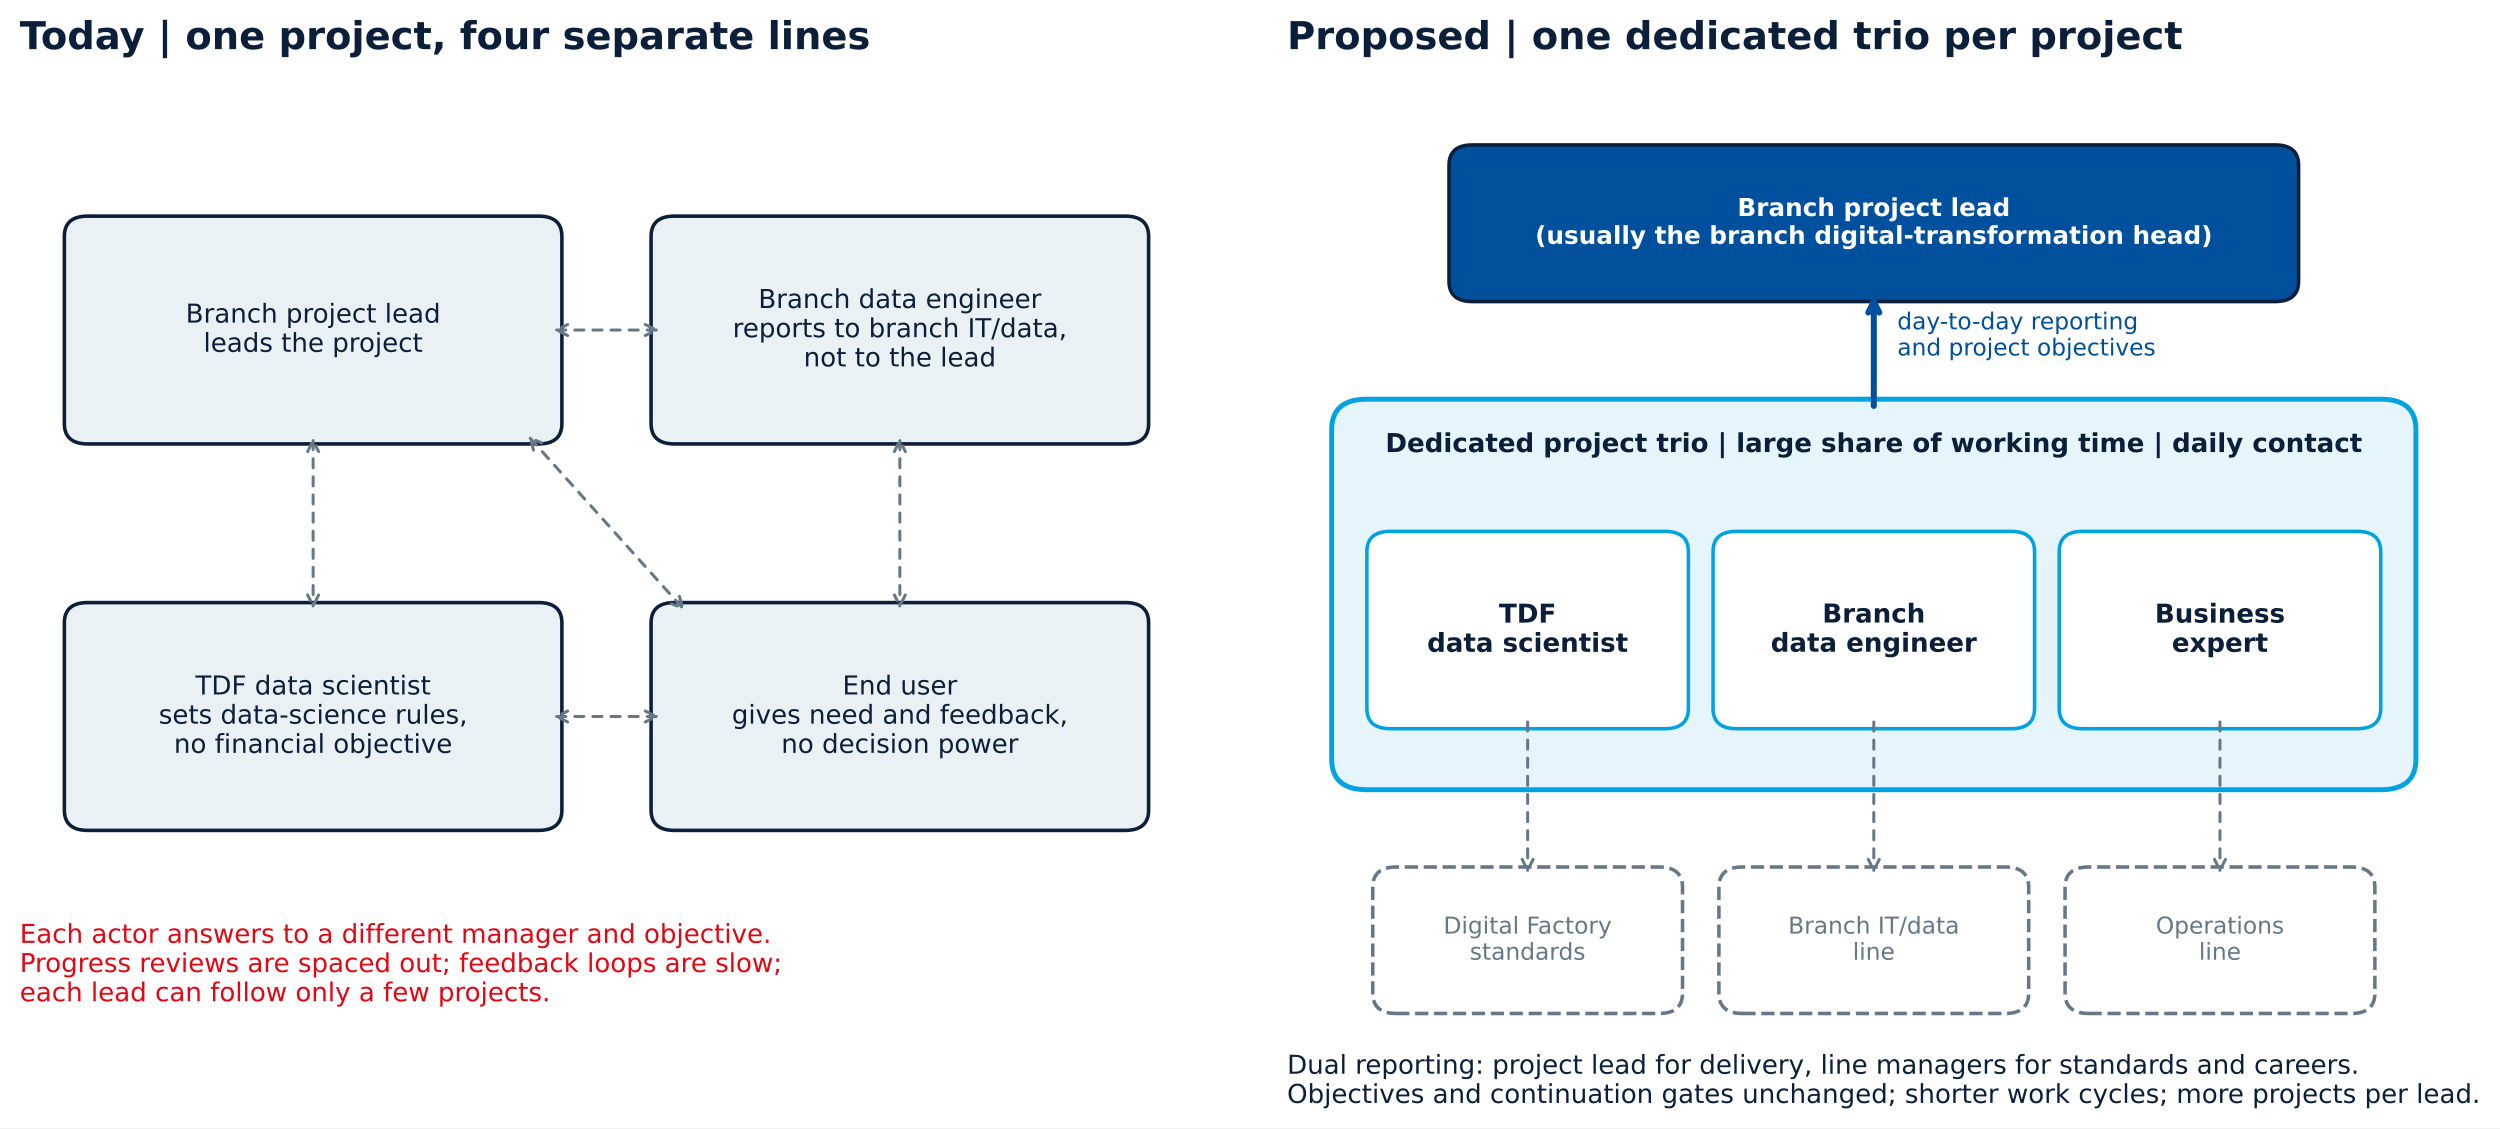
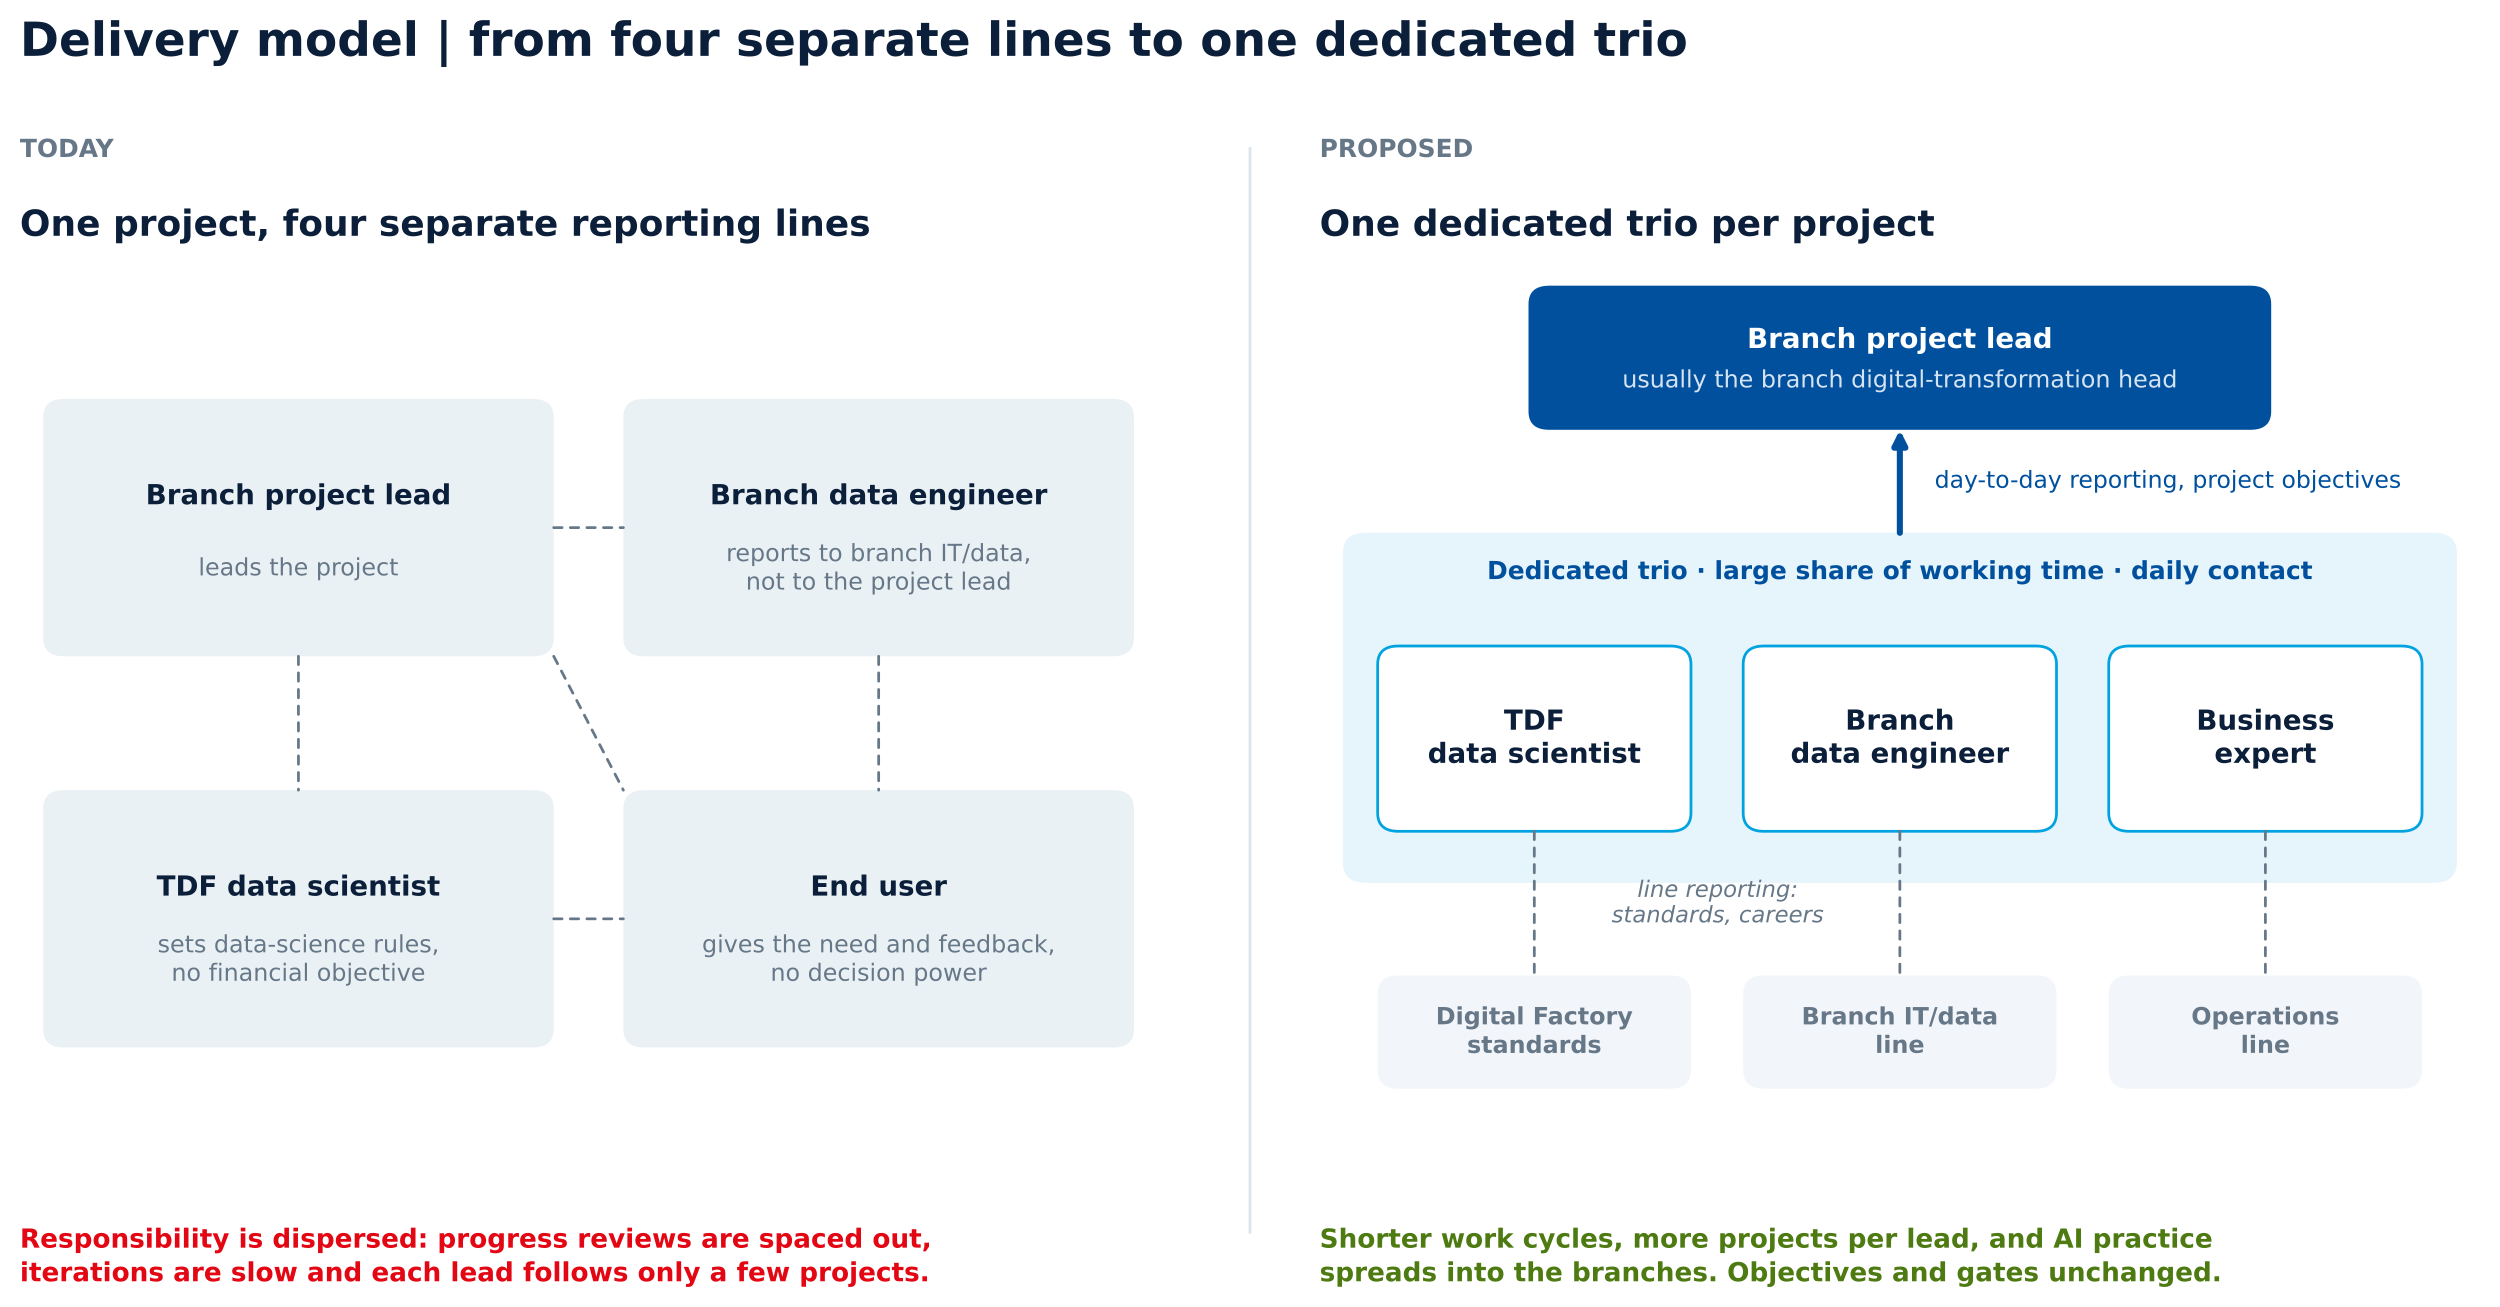
- <svg xmlns="http://www.w3.org/2000/svg" width="910.784pt" height="410.997pt" viewBox="0 0 910.784 410.997" version="1.1">
+ <svg xmlns="http://www.w3.org/2000/svg" width="903.6pt" height="472.352pt" viewBox="0 0 903.6 472.352" version="1.1">
  <defs>
    <style type="text/css">*{stroke-linejoin: round; stroke-linecap: butt}</style>
  </defs>
  <g id="figure_1">
    <g id="patch_1">
-       <path d="M 0 410.997  L 910.784 410.997  L 910.784 0  L 0 0  z " style="fill: #ffffff" />
+       <path d="M 0 472.352  L 903.6 472.352  L 903.6 -0  L 0 -0  z " style="fill: #ffffff" />
    </g>
    <g id="axes_1">
      <g id="patch_2">
-         <path d="M 31.995 161.73  L 196.155 161.73  Q 204.705 161.73 204.705 154.319  L 204.705 86.145  Q 204.705 78.735 196.155 78.735  L 31.995 78.735  Q 23.445 78.735 23.445 86.145  L 23.445 154.319  Q 23.445 161.73 31.995 161.73  z " clip-path="url(#p18d59dc752)" style="fill: #eaf1f5; stroke: #0b1f3a; stroke-width: 1.3; stroke-linejoin: miter" />
+         <path d="M 23.138 237.214  L 192.59 237.214  Q 200.14 237.214 200.14 230.516  L 200.14 150.888  Q 200.14 144.19 192.59 144.19  L 23.138 144.19  Q 15.589 144.19 15.589 150.888  L 15.589 230.516  Q 15.589 237.214 23.138 237.214  z " clip-path="url(#p3e31e5a089)" style="fill: #eaf1f5" />
      </g>
      <g id="patch_3">
-         <path d="M 245.745 161.73  L 409.905 161.73  Q 418.455 161.73 418.455 154.319  L 418.455 86.145  Q 418.455 78.735 409.905 78.735  L 245.745 78.735  Q 237.195 78.735 237.195 86.145  L 237.195 154.319  Q 237.195 161.73 245.745 161.73  z " clip-path="url(#p18d59dc752)" style="fill: #eaf1f5; stroke: #0b1f3a; stroke-width: 1.3; stroke-linejoin: miter" />
+         <path d="M 232.855 237.214  L 402.307 237.214  Q 409.857 237.214 409.857 230.516  L 409.857 150.888  Q 409.857 144.19 402.307 144.19  L 232.855 144.19  Q 225.306 144.19 225.306 150.888  L 225.306 230.516  Q 225.306 237.214 232.855 237.214  z " clip-path="url(#p3e31e5a089)" style="fill: #eaf1f5" />
      </g>
      <g id="patch_4">
-         <path d="M 31.995 302.524  L 196.155 302.524  Q 204.705 302.524 204.705 295.114  L 204.705 226.94  Q 204.705 219.529 196.155 219.529  L 31.995 219.529  Q 23.445 219.529 23.445 226.94  L 23.445 295.114  Q 23.445 302.524 31.995 302.524  z " clip-path="url(#p18d59dc752)" style="fill: #eaf1f5; stroke: #0b1f3a; stroke-width: 1.3; stroke-linejoin: miter" />
+         <path d="M 23.138 378.611  L 192.59 378.611  Q 200.14 378.611 200.14 371.913  L 200.14 292.284  Q 200.14 285.587 192.59 285.587  L 23.138 285.587  Q 15.589 285.587 15.589 292.284  L 15.589 371.913  Q 15.589 378.611 23.138 378.611  z " clip-path="url(#p3e31e5a089)" style="fill: #eaf1f5" />
      </g>
      <g id="patch_5">
-         <path d="M 245.745 302.524  L 409.905 302.524  Q 418.455 302.524 418.455 295.114  L 418.455 226.94  Q 418.455 219.529 409.905 219.529  L 245.745 219.529  Q 237.195 219.529 237.195 226.94  L 237.195 295.114  Q 237.195 302.524 245.745 302.524  z " clip-path="url(#p18d59dc752)" style="fill: #eaf1f5; stroke: #0b1f3a; stroke-width: 1.3; stroke-linejoin: miter" />
+         <path d="M 232.855 378.611  L 402.307 378.611  Q 409.857 378.611 409.857 371.913  L 409.857 292.284  Q 409.857 285.587 402.307 285.587  L 232.855 285.587  Q 225.306 285.587 225.306 292.284  L 225.306 371.913  Q 225.306 378.611 232.855 378.611  z " clip-path="url(#p3e31e5a089)" style="fill: #eaf1f5" />
      </g>
      <g id="text_1">
-         <text style="font-size: 9.5px; font-family: 'DejaVu Sans'; fill: #0b1f3a" transform="translate(67.6482 117.5346)">Branch project lead</text>
-         <text style="font-size: 9.5px; font-family: 'DejaVu Sans'; fill: #0b1f3a" transform="translate(74.13344 128.1726)">leads the project</text>
+         <text style="font-weight: 700; font-size: 9px; font-family: 'DejaVu Sans'; text-anchor: start; fill: #667788" x="7.2" y="56.736" transform="rotate(-0 7.2 56.73628)">TODAY</text>
      </g>
      <g id="text_2">
-         <text style="font-size: 9.5px; font-family: 'DejaVu Sans'; fill: #0b1f3a" transform="translate(276.2749 112.2157)">Branch data engineer</text>
-         <text style="font-size: 9.5px; font-family: 'DejaVu Sans'; fill: #0b1f3a" transform="translate(266.9248 122.8536)">reports to branch IT/data,</text>
-         <text style="font-size: 9.5px; font-family: 'DejaVu Sans'; fill: #0b1f3a" transform="translate(292.7848 133.4915)">not to the lead</text>
+         <text style="font-weight: 700; font-size: 13px; font-family: 'DejaVu Sans'; text-anchor: start; fill: #0b1f3a" x="7.2" y="85.23" transform="rotate(-0 7.2 85.23029)">One project, four separate reporting lines</text>
      </g>
      <g id="text_3">
-         <text style="font-size: 9.5px; font-family: 'DejaVu Sans'; fill: #0b1f3a" transform="translate(71.20848 253.0102)">TDF data scientist</text>
-         <text style="font-size: 9.5px; font-family: 'DejaVu Sans'; fill: #0b1f3a" transform="translate(57.84613 263.6481)">sets data-science rules,</text>
-         <text style="font-size: 9.5px; font-family: 'DejaVu Sans'; fill: #0b1f3a" transform="translate(63.36207 274.2861)">no financial objective</text>
+         <text style="font-weight: 700; font-size: 9.5px; font-family: 'DejaVu Sans'; fill: #e30613" transform="translate(7.2 450.9459)">Responsibility is dispersed: progress reviews are spaced out,</text>
+         <text style="font-weight: 700; font-size: 9.5px; font-family: 'DejaVu Sans'; fill: #e30613" transform="translate(7.2 463.1017)">iterations are slow and each lead follows only a few projects.</text>
      </g>
      <g id="text_4">
-         <text style="font-size: 9.5px; font-family: 'DejaVu Sans'; fill: #0b1f3a" transform="translate(306.928 253.0102)">End user</text>
-         <text style="font-size: 9.5px; font-family: 'DejaVu Sans'; fill: #0b1f3a" transform="translate(266.6131 263.6481)">gives need and feedback,</text>
-         <text style="font-size: 9.5px; font-family: 'DejaVu Sans'; fill: #0b1f3a" transform="translate(284.6267 274.2861)">no decision power</text>
+         <text style="font-weight: 700; font-size: 10px; font-family: 'DejaVu Sans'; text-anchor: middle; fill: #0b1f3a" x="107.864" y="182.26" transform="rotate(-0 107.8642 182.2595)">Branch project lead</text>
+       </g>
+       <g id="text_5">
+         <text style="font-size: 8.6px; font-family: 'DejaVu Sans'; text-anchor: middle; fill: #667788" x="107.864" y="207.959" transform="rotate(-0 107.8642 207.959)">leads the project</text>
+       </g>
+       <g id="text_6">
+         <text style="font-weight: 700; font-size: 10px; font-family: 'DejaVu Sans'; text-anchor: middle; fill: #0b1f3a" x="317.581" y="182.26" transform="rotate(-0 317.5811 182.2595)">Branch data engineer</text>
+       </g>
+       <g id="text_7">
+         <text style="font-size: 8.6px; font-family: 'DejaVu Sans'; fill: #667788" transform="translate(262.4504 202.8172)">reports to branch IT/data,</text>
+         <text style="font-size: 8.6px; font-family: 'DejaVu Sans'; fill: #667788" transform="translate(269.5716 213.1008)">not to the project lead</text>
+       </g>
+       <g id="text_8">
+         <text style="font-weight: 700; font-size: 10px; font-family: 'DejaVu Sans'; text-anchor: middle; fill: #0b1f3a" x="107.864" y="323.695" transform="rotate(-0 107.8642 323.6951)">TDF data scientist</text>
+       </g>
+       <g id="text_9">
+         <text style="font-size: 8.6px; font-family: 'DejaVu Sans'; fill: #667788" transform="translate(56.96223 344.2137)">sets data-science rules,</text>
+         <text style="font-size: 8.6px; font-family: 'DejaVu Sans'; fill: #667788" transform="translate(61.9556 354.4973)">no financial objective</text>
+       </g>
+       <g id="text_10">
+         <text style="font-weight: 700; font-size: 10px; font-family: 'DejaVu Sans'; text-anchor: middle; fill: #0b1f3a" x="317.581" y="323.695" transform="rotate(-0 317.5811 323.6951)">End user</text>
+       </g>
+       <g id="text_11">
+         <text style="font-size: 8.6px; font-family: 'DejaVu Sans'; fill: #667788" transform="translate(253.7449 344.2137)">gives the need and feedback,</text>
+         <text style="font-size: 8.6px; font-family: 'DejaVu Sans'; fill: #667788" transform="translate(278.4753 354.4973)">no decision power</text>
      </g>
      <g id="patch_6">
-         <path d="M 202.806 120.232  Q 220.948 120.232 239.091 120.232  " style="fill: none; stroke-dasharray: 3.3,3.3; stroke-dashoffset: 0; stroke: #667788; stroke-width: 1.1; stroke-linecap: round" />
-         <path d="M 206.806 122.232  L 202.806 120.232  L 206.806 118.232  " style="fill: none; stroke-dasharray: 3.3,3.3; stroke-dashoffset: 0; stroke: #667788; stroke-width: 1.1; stroke-linecap: round" />
-         <path d="M 235.091 118.232  L 239.091 120.232  L 235.091 122.232  " style="fill: none; stroke-dasharray: 3.3,3.3; stroke-dashoffset: 0; stroke: #667788; stroke-width: 1.1; stroke-linecap: round" />
+         <path d="M 200.14 190.702  Q 212.723 190.702 225.306 190.702  " style="fill: none; stroke-dasharray: 3,3; stroke-dashoffset: 0; stroke: #667788; stroke-linecap: round" />
      </g>
      <g id="patch_7">
-         <path d="M 114.075 160.512  Q 114.075 190.628 114.075 220.744  " style="fill: none; stroke-dasharray: 3.3,3.3; stroke-dashoffset: 0; stroke: #667788; stroke-width: 1.1; stroke-linecap: round" />
-         <path d="M 112.075 164.512  L 114.075 160.512  L 116.075 164.512  " style="fill: none; stroke-dasharray: 3.3,3.3; stroke-dashoffset: 0; stroke: #667788; stroke-width: 1.1; stroke-linecap: round" />
-         <path d="M 116.075 216.744  L 114.075 220.744  L 112.075 216.744  " style="fill: none; stroke-dasharray: 3.3,3.3; stroke-dashoffset: 0; stroke: #667788; stroke-width: 1.1; stroke-linecap: round" />
+         <path d="M 200.14 332.099  Q 212.723 332.099 225.306 332.099  " style="fill: none; stroke-dasharray: 3,3; stroke-dashoffset: 0; stroke: #667788; stroke-linecap: round" />
      </g>
      <g id="patch_8">
-         <path d="M 327.825 160.512  Q 327.825 190.628 327.825 220.744  " style="fill: none; stroke-dasharray: 3.3,3.3; stroke-dashoffset: 0; stroke: #667788; stroke-width: 1.1; stroke-linecap: round" />
-         <path d="M 325.825 164.512  L 327.825 160.512  L 329.825 164.512  " style="fill: none; stroke-dasharray: 3.3,3.3; stroke-dashoffset: 0; stroke: #667788; stroke-width: 1.1; stroke-linecap: round" />
-         <path d="M 329.825 216.744  L 327.825 220.744  L 325.825 216.744  " style="fill: none; stroke-dasharray: 3.3,3.3; stroke-dashoffset: 0; stroke: #667788; stroke-width: 1.1; stroke-linecap: round" />
+         <path d="M 107.864 237.214  Q 107.864 261.4 107.864 285.587  " style="fill: none; stroke-dasharray: 3,3; stroke-dashoffset: 0; stroke: #667788; stroke-linecap: round" />
      </g>
      <g id="patch_9">
-         <path d="M 202.806 261.027  Q 220.948 261.027 239.091 261.027  " style="fill: none; stroke-dasharray: 3.3,3.3; stroke-dashoffset: 0; stroke: #667788; stroke-width: 1.1; stroke-linecap: round" />
-         <path d="M 206.806 263.027  L 202.806 261.027  L 206.806 259.027  " style="fill: none; stroke-dasharray: 3.3,3.3; stroke-dashoffset: 0; stroke: #667788; stroke-width: 1.1; stroke-linecap: round" />
-         <path d="M 235.091 259.027  L 239.091 261.027  L 235.091 263.027  " style="fill: none; stroke-dasharray: 3.3,3.3; stroke-dashoffset: 0; stroke: #667788; stroke-width: 1.1; stroke-linecap: round" />
+         <path d="M 317.581 237.214  Q 317.581 261.4 317.581 285.587  " style="fill: none; stroke-dasharray: 3,3; stroke-dashoffset: 0; stroke: #667788; stroke-linecap: round" />
      </g>
      <g id="patch_10">
-         <path d="M 193.182 159.686  Q 220.949 190.628 248.716 221.57  " style="fill: none; stroke-dasharray: 3.3,3.3; stroke-dashoffset: 0; stroke: #667788; stroke-width: 1.1; stroke-linecap: round" />
-         <path d="M 194.365 163.999  L 193.182 159.686  L 197.342 161.328  " style="fill: none; stroke-dasharray: 3.3,3.3; stroke-dashoffset: 0; stroke: #667788; stroke-width: 1.1; stroke-linecap: round" />
-         <path d="M 247.533 217.257  L 248.716 221.57  L 244.556 219.929  " style="fill: none; stroke-dasharray: 3.3,3.3; stroke-dashoffset: 0; stroke: #667788; stroke-width: 1.1; stroke-linecap: round" />
-       </g>
-       <g id="text_5">
-         <text style="font-size: 9.5px; font-family: 'DejaVu Sans'; fill: #e30613" transform="translate(7.2 343.4943)">Each actor answers to a different manager and objective.</text>
-         <text style="font-size: 9.5px; font-family: 'DejaVu Sans'; fill: #e30613" transform="translate(7.2 354.1322)">Progress reviews are spaced out; feedback loops are slow;</text>
-         <text style="font-size: 9.5px; font-family: 'DejaVu Sans'; fill: #e30613" transform="translate(7.2 364.7701)">each lead can follow only a few projects.</text>
-       </g>
-       <g id="text_6">
-         <text style="font-weight: 700; font-size: 14px; font-family: 'DejaVu Sans'; text-anchor: start; fill: #0b1f3a" x="7.2" y="17.899" transform="rotate(-0 7.2 17.89906)">Today | one project, four separate lines</text>
+         <path d="M 200.14 237.214  Q 212.723 261.4 225.306 285.587  " style="fill: none; stroke-dasharray: 3,3; stroke-dashoffset: 0; stroke: #667788; stroke-linecap: round" />
      </g>
    </g>
    <g id="axes_2">
      <g id="patch_11">
-         <path d="M 536.445 109.858  L 828.855 109.858  Q 837.405 109.858 837.405 102.448  L 837.405 60.209  Q 837.405 52.799 828.855 52.799  L 536.445 52.799  Q 527.895 52.799 527.895 60.209  L 527.895 102.448  Q 527.895 109.858 536.445 109.858  z " clip-path="url(#p1d1767b0be)" style="fill: #00509e; stroke: #0b1f3a; stroke-width: 1.3; stroke-linejoin: miter" />
+         <path d="M 560.014 155.353  L 813.352 155.353  Q 820.902 155.353 820.902 148.655  L 820.902 109.957  Q 820.902 103.26 813.352 103.26  L 560.014 103.26  Q 552.464 103.26 552.464 109.957  L 552.464 148.655  Q 552.464 155.353 560.014 155.353  z " clip-path="url(#p40b1536cd5)" style="fill: #00509e" />
      </g>
      <g id="patch_12">
-         <path d="M 497.97 287.704  L 867.33 287.704  Q 880.155 287.704 880.155 276.588  L 880.155 156.542  Q 880.155 145.427 867.33 145.427  L 497.97 145.427  Q 485.145 145.427 485.145 156.542  L 485.145 276.588  Q 485.145 287.704 497.97 287.704  z " clip-path="url(#p1d1767b0be)" style="fill: #e6f4fb; stroke: #00a3e0; stroke-width: 1.8; stroke-linejoin: miter" />
+         <path d="M 493.743 319.075  L 879.623 319.075  Q 888.011 319.075 888.011 311.633  L 888.011 200.004  Q 888.011 192.563 879.623 192.563  L 493.743 192.563  Q 485.355 192.563 485.355 200.004  L 485.355 311.633  Q 485.355 319.075 493.743 319.075  z " clip-path="url(#p40b1536cd5)" style="fill: #e6f4fb" />
      </g>
      <g id="patch_13">
-         <path d="M 506.52 265.473  L 606.555 265.473  Q 615.105 265.473 615.105 258.063  L 615.105 201.004  Q 615.105 193.594 606.555 193.594  L 506.52 193.594  Q 497.97 193.594 497.97 201.004  L 497.97 258.063  Q 497.97 265.473 506.52 265.473  z " clip-path="url(#p1d1767b0be)" style="fill: #ffffff; stroke: #00a3e0; stroke-width: 1.3; stroke-linejoin: miter" />
+         <path d="M 505.488 300.47  L 603.635 300.47  Q 611.185 300.47 611.185 293.773  L 611.185 240.191  Q 611.185 233.493 603.635 233.493  L 505.488 233.493  Q 497.938 233.493 497.938 240.191  L 497.938 293.773  Q 497.938 300.47 505.488 300.47  z " clip-path="url(#p40b1536cd5)" style="fill: #ffffff; stroke: #00a3e0; stroke-linejoin: miter" />
      </g>
      <g id="patch_14">
-         <path d="M 632.633 265.473  L 732.668 265.473  Q 741.217 265.473 741.217 258.063  L 741.217 201.004  Q 741.217 193.594 732.668 193.594  L 632.633 193.594  Q 624.082 193.594 624.082 201.004  L 624.082 258.063  Q 624.082 265.473 632.633 265.473  z " clip-path="url(#p1d1767b0be)" style="fill: #ffffff; stroke: #00a3e0; stroke-width: 1.3; stroke-linejoin: miter" />
+         <path d="M 637.609 300.47  L 735.757 300.47  Q 743.307 300.47 743.307 293.773  L 743.307 240.191  Q 743.307 233.493 735.757 233.493  L 637.609 233.493  Q 630.059 233.493 630.059 240.191  L 630.059 293.773  Q 630.059 300.47 637.609 300.47  z " clip-path="url(#p40b1536cd5)" style="fill: #ffffff; stroke: #00a3e0; stroke-linejoin: miter" />
      </g>
      <g id="patch_15">
-         <path d="M 758.745 265.473  L 858.78 265.473  Q 867.33 265.473 867.33 258.063  L 867.33 201.004  Q 867.33 193.594 858.78 193.594  L 758.745 193.594  Q 750.195 193.594 750.195 201.004  L 750.195 258.063  Q 750.195 265.473 758.745 265.473  z " clip-path="url(#p1d1767b0be)" style="fill: #ffffff; stroke: #00a3e0; stroke-width: 1.3; stroke-linejoin: miter" />
+         <path d="M 769.731 300.47  L 867.878 300.47  Q 875.428 300.47 875.428 293.773  L 875.428 240.191  Q 875.428 233.493 867.878 233.493  L 769.731 233.493  Q 762.181 233.493 762.181 240.191  L 762.181 293.773  Q 762.181 300.47 769.731 300.47  z " clip-path="url(#p40b1536cd5)" style="fill: #ffffff; stroke: #00a3e0; stroke-linejoin: miter" />
      </g>
      <g id="patch_16">
-         <path d="M 508.658 369.216  L 604.418 369.216  Q 612.967 369.216 612.967 361.806  L 612.967 323.273  Q 612.967 315.863 604.418 315.863  L 508.658 315.863  Q 500.108 315.863 500.108 323.273  L 500.108 361.806  Q 500.108 369.216 508.658 369.216  z " clip-path="url(#p1d1767b0be)" style="fill: #ffffff; stroke-dasharray: 4.81,2.08; stroke-dashoffset: 0; stroke: #667788; stroke-width: 1.3; stroke-linejoin: miter" />
+         <path d="M 505.488 393.494  L 603.635 393.494  Q 611.185 393.494 611.185 386.797  L 611.185 359.262  Q 611.185 352.564 603.635 352.564  L 505.488 352.564  Q 497.938 352.564 497.938 359.262  L 497.938 386.797  Q 497.938 393.494 505.488 393.494  z " clip-path="url(#p40b1536cd5)" style="fill: #f2f5f9" />
      </g>
      <g id="patch_17">
-         <path d="M 634.77 369.216  L 730.53 369.216  Q 739.08 369.216 739.08 361.806  L 739.08 323.273  Q 739.08 315.863 730.53 315.863  L 634.77 315.863  Q 626.22 315.863 626.22 323.273  L 626.22 361.806  Q 626.22 369.216 634.77 369.216  z " clip-path="url(#p1d1767b0be)" style="fill: #ffffff; stroke-dasharray: 4.81,2.08; stroke-dashoffset: 0; stroke: #667788; stroke-width: 1.3; stroke-linejoin: miter" />
+         <path d="M 637.609 393.494  L 735.757 393.494  Q 743.307 393.494 743.307 386.797  L 743.307 359.262  Q 743.307 352.564 735.757 352.564  L 637.609 352.564  Q 630.059 352.564 630.059 359.262  L 630.059 386.797  Q 630.059 393.494 637.609 393.494  z " clip-path="url(#p40b1536cd5)" style="fill: #f2f5f9" />
      </g>
      <g id="patch_18">
-         <path d="M 760.883 369.216  L 856.643 369.216  Q 865.192 369.216 865.192 361.806  L 865.192 323.273  Q 865.192 315.863 856.643 315.863  L 760.883 315.863  Q 752.332 315.863 752.332 323.273  L 752.332 361.806  Q 752.332 369.216 760.883 369.216  z " clip-path="url(#p1d1767b0be)" style="fill: #ffffff; stroke-dasharray: 4.81,2.08; stroke-dashoffset: 0; stroke: #667788; stroke-width: 1.3; stroke-linejoin: miter" />
+         <path d="M 769.731 393.494  L 867.878 393.494  Q 875.428 393.494 875.428 386.797  L 875.428 359.262  Q 875.428 352.564 867.878 352.564  L 769.731 352.564  Q 762.181 352.564 762.181 359.262  L 762.181 386.797  Q 762.181 393.494 769.731 393.494  z " clip-path="url(#p40b1536cd5)" style="fill: #f2f5f9" />
      </g>
-       <g id="text_7">
-         <text style="font-weight: 700; font-size: 9px; font-family: 'DejaVu Sans'; fill: #ffffff" transform="translate(632.9588 78.70253)">Branch project lead</text>
-         <text style="font-weight: 700; font-size: 9px; font-family: 'DejaVu Sans'; fill: #ffffff" transform="translate(559.2621 88.85088)">(usually the branch digital-transformation head)</text>
+       <g id="text_12">
+         <text style="font-weight: 700; font-size: 9px; font-family: 'DejaVu Sans'; text-anchor: start; fill: #667788" x="476.966" y="56.736" transform="rotate(-0 476.966 56.73628)">PROPOSED</text>
      </g>
-       <g id="text_8">
-         <text style="font-weight: 700; font-size: 9.5px; font-family: 'DejaVu Sans'; text-anchor: middle; fill: #0b1f3a" x="682.65" y="164.694" transform="rotate(-0 682.65 164.6936)">Dedicated project trio | large share of working time | daily contact</text>
+       <g id="text_13">
+         <text style="font-weight: 700; font-size: 13px; font-family: 'DejaVu Sans'; text-anchor: start; fill: #0b1f3a" x="476.966" y="85.23" transform="rotate(-0 476.966 85.23029)">One dedicated trio per project</text>
      </g>
-       <g id="text_9">
-         <text style="font-weight: 700; font-size: 9.5px; font-family: 'DejaVu Sans'; fill: #0b1f3a" transform="translate(546.109 226.8357)">TDF</text>
-         <text style="font-weight: 700; font-size: 9.5px; font-family: 'DejaVu Sans'; fill: #0b1f3a" transform="translate(519.9321 237.4736)">data scientist</text>
+       <g id="text_14">
+         <text style="font-weight: 700; font-size: 9.5px; font-family: 'DejaVu Sans'; fill: #4e7a12" transform="translate(476.966 450.9459)">Shorter work cycles, more projects per lead, and AI practice</text>
+         <text style="font-weight: 700; font-size: 9.5px; font-family: 'DejaVu Sans'; fill: #4e7a12" transform="translate(476.966 463.1017)">spreads into the branches. Objectives and gates unchanged.</text>
      </g>
-       <g id="text_10">
-         <text style="font-weight: 700; font-size: 9.5px; font-family: 'DejaVu Sans'; fill: #0b1f3a" transform="translate(663.9031 226.7986)">Branch</text>
-         <text style="font-weight: 700; font-size: 9.5px; font-family: 'DejaVu Sans'; fill: #0b1f3a" transform="translate(645.1161 237.4365)">data engineer</text>
+       <g id="text_15">
+         <text style="font-weight: 700; font-size: 10px; font-family: 'DejaVu Sans'; text-anchor: middle; fill: #ffffff" x="686.683" y="125.775" transform="rotate(-0 686.683 125.7753)">Branch project lead</text>
      </g>
-       <g id="text_11">
-         <text style="font-weight: 700; font-size: 9.5px; font-family: 'DejaVu Sans'; fill: #0b1f3a" transform="translate(785.0481 226.8357)">Business</text>
-         <text style="font-weight: 700; font-size: 9.5px; font-family: 'DejaVu Sans'; fill: #0b1f3a" transform="translate(791.2424 237.4736)">expert</text>
+       <g id="text_16">
+         <text style="font-size: 8.6px; font-family: 'DejaVu Sans'; text-anchor: middle; fill: #d6e4f2" x="686.683" y="140.014" transform="rotate(-0 686.683 140.0143)">usually the branch digital-transformation head</text>
+       </g>
+       <g id="text_17">
+         <text style="font-weight: 700; font-size: 9px; font-family: 'DejaVu Sans'; text-anchor: middle; fill: #00509e" x="686.683" y="209.307" transform="rotate(-0 686.683 209.3069)">Dedicated trio  ·  large share of working time  ·  daily contact</text>
+       </g>
+       <g id="text_18">
+         <text style="font-weight: 700; font-size: 10px; font-family: 'DejaVu Sans'; fill: #0b1f3a" transform="translate(543.584 263.7623)">TDF</text>
+         <text style="font-weight: 700; font-size: 10px; font-family: 'DejaVu Sans'; fill: #0b1f3a" transform="translate(516.0293 275.72)">data scientist</text>
+       </g>
+       <g id="text_19">
+         <text style="font-weight: 700; font-size: 10px; font-family: 'DejaVu Sans'; fill: #0b1f3a" transform="translate(666.9494 263.7232)">Branch</text>
+         <text style="font-weight: 700; font-size: 10px; font-family: 'DejaVu Sans'; fill: #0b1f3a" transform="translate(647.1736 275.6809)">data engineer</text>
+       </g>
+       <g id="text_20">
+         <text style="font-weight: 700; font-size: 10px; font-family: 'DejaVu Sans'; fill: #0b1f3a" transform="translate(793.8422 263.7623)">Business</text>
+         <text style="font-weight: 700; font-size: 10px; font-family: 'DejaVu Sans'; fill: #0b1f3a" transform="translate(800.3625 275.72)">expert</text>
      </g>
      <g id="patch_19">
-         <path d="M 682.65 147.873  Q 682.65 127.641 682.65 109.87  " style="fill: none; stroke: #00509e; stroke-width: 2.2; stroke-linecap: round" />
-         <path d="M 680.65 113.87  L 682.65 109.87  L 684.65 113.87  " style="fill: none; stroke: #00509e; stroke-width: 2.2; stroke-linecap: round" />
+         <path d="M 686.683 192.563  Q 686.683 173.958 686.683 157.813  " style="fill: none; stroke: #00509e; stroke-width: 2.2; stroke-linecap: round" />
+         <path d="M 684.683 161.813  L 686.683 157.813  L 688.683 161.813  z " style="fill: #00509e; stroke: #00509e; stroke-width: 2.2; stroke-linecap: round" />
      </g>
-       <g id="text_12">
-         <text style="font-size: 8.5px; font-family: 'DejaVu Sans'; fill: #00509e" transform="translate(691.2 119.9768)">day-to-day reporting</text>
-         <text style="font-size: 8.5px; font-family: 'DejaVu Sans'; fill: #00509e" transform="translate(691.2 129.495)">and project objectives</text>
+       <g id="text_21">
+         <text style="font-size: 8.5px; font-family: 'DejaVu Sans'; text-anchor: start; fill: #00509e" x="699.266" y="176.303" transform="rotate(-0 699.266 176.3032)">day-to-day reporting, project objectives</text>
      </g>
-       <g id="text_13">
-         <text style="font-size: 8.5px; font-family: 'DejaVu Sans'; fill: #667788" transform="translate(525.8764 340.1258)">Digital Factory</text>
-         <text style="font-size: 8.5px; font-family: 'DejaVu Sans'; fill: #667788" transform="translate(535.4721 349.6439)">standards</text>
+       <g id="text_22">
+         <text style="font-weight: 700; font-size: 8.6px; font-family: 'DejaVu Sans'; fill: #667788" transform="translate(518.9687 370.2268)">Digital Factory</text>
+         <text style="font-weight: 700; font-size: 8.6px; font-family: 'DejaVu Sans'; fill: #667788" transform="translate(530.2468 380.5776)">standards</text>
      </g>
      <g id="patch_20">
-         <path d="M 556.538 263.028  Q 556.538 290.667 556.538 317.076  " style="fill: none; stroke-dasharray: 3.3,3.3; stroke-dashoffset: 0; stroke: #667788; stroke-width: 1.1; stroke-linecap: round" />
-         <path d="M 558.538 313.076  L 556.538 317.076  L 554.538 313.076  " style="fill: none; stroke-dasharray: 3.3,3.3; stroke-dashoffset: 0; stroke: #667788; stroke-width: 1.1; stroke-linecap: round" />
+         <path d="M 554.561 300.47  Q 554.561 326.517 554.561 352.564  " style="fill: none; stroke-dasharray: 3,3; stroke-dashoffset: 0; stroke: #667788; stroke-linecap: round" />
      </g>
-       <g id="text_14">
-         <text style="font-size: 8.5px; font-family: 'DejaVu Sans'; fill: #667788" transform="translate(651.4537 340.1258)">Branch IT/data</text>
-         <text style="font-size: 8.5px; font-family: 'DejaVu Sans'; fill: #667788" transform="translate(674.9801 349.6439)">line</text>
+       <g id="text_23">
+         <text style="font-weight: 700; font-size: 8.6px; font-family: 'DejaVu Sans'; fill: #667788" transform="translate(651.1744 370.2604)">Branch IT/data</text>
+         <text style="font-weight: 700; font-size: 8.6px; font-family: 'DejaVu Sans'; fill: #667788" transform="translate(677.7572 380.544)">line</text>
      </g>
      <g id="patch_21">
-         <path d="M 682.65 263.028  Q 682.65 290.667 682.65 317.076  " style="fill: none; stroke-dasharray: 3.3,3.3; stroke-dashoffset: 0; stroke: #667788; stroke-width: 1.1; stroke-linecap: round" />
-         <path d="M 684.65 313.076  L 682.65 317.076  L 680.65 313.076  " style="fill: none; stroke-dasharray: 3.3,3.3; stroke-dashoffset: 0; stroke: #667788; stroke-width: 1.1; stroke-linecap: round" />
+         <path d="M 686.683 300.47  Q 686.683 326.517 686.683 352.564  " style="fill: none; stroke-dasharray: 3,3; stroke-dashoffset: 0; stroke: #667788; stroke-linecap: round" />
      </g>
-       <g id="text_15">
-         <text style="font-size: 8.5px; font-family: 'DejaVu Sans'; fill: #667788" transform="translate(785.3975 340.1258)">Operations</text>
-         <text style="font-size: 8.5px; font-family: 'DejaVu Sans'; fill: #667788" transform="translate(801.0926 349.6439)">line</text>
+       <g id="text_24">
+         <text style="font-weight: 700; font-size: 8.6px; font-family: 'DejaVu Sans'; fill: #667788" transform="translate(792.0285 370.2604)">Operations</text>
+         <text style="font-weight: 700; font-size: 8.6px; font-family: 'DejaVu Sans'; fill: #667788" transform="translate(809.8789 380.544)">line</text>
      </g>
      <g id="patch_22">
-         <path d="M 808.763 263.028  Q 808.763 290.667 808.763 317.076  " style="fill: none; stroke-dasharray: 3.3,3.3; stroke-dashoffset: 0; stroke: #667788; stroke-width: 1.1; stroke-linecap: round" />
-         <path d="M 810.763 313.076  L 808.763 317.076  L 806.763 313.076  " style="fill: none; stroke-dasharray: 3.3,3.3; stroke-dashoffset: 0; stroke: #667788; stroke-width: 1.1; stroke-linecap: round" />
+         <path d="M 818.805 300.47  Q 818.805 326.517 818.805 352.564  " style="fill: none; stroke-dasharray: 3,3; stroke-dashoffset: 0; stroke: #667788; stroke-linecap: round" />
      </g>
-       <g id="text_16">
-         <text style="font-size: 9.5px; font-family: 'DejaVu Sans'; fill: #0b1f3a" transform="translate(468.9 391.1834)">Dual reporting: project lead for delivery, line managers for standards and careers.</text>
-         <text style="font-size: 9.5px; font-family: 'DejaVu Sans'; fill: #0b1f3a" transform="translate(468.9 401.8213)">Objectives and continuation gates unchanged; shorter work cycles; more projects per lead.</text>
+       <g id="text_25">
+         <text style="font-style: italic; font-size: 8.2px; font-family: 'DejaVu Sans'; fill: #667788" transform="translate(591.7956 324.1887)">line reporting:</text>
+         <text style="font-style: italic; font-size: 8.2px; font-family: 'DejaVu Sans'; fill: #667788" transform="translate(582.5129 333.3709)">standards, careers</text>
      </g>
-       <g id="text_17">
-         <text style="font-weight: 700; font-size: 14px; font-family: 'DejaVu Sans'; text-anchor: start; fill: #0b1f3a" x="468.9" y="17.899" transform="rotate(-0 468.9 17.89906)">Proposed | one dedicated trio per project</text>
-       </g>
+     </g>
+     <g id="line2d_1">
+       <path d="M 451.8 445.392  L 451.8 53.712  " style="fill: none; stroke: #dce5eb; stroke-linecap: square" />
+     </g>
+     <g id="text_26">
+       <text style="font-weight: 700; font-size: 17px; font-family: 'DejaVu Sans'; text-anchor: start; fill: #0b1f3a" x="7.2" y="20.192" transform="rotate(-0 7.2 20.19172)">Delivery model | from four separate lines to one dedicated trio</text>
    </g>
  </g>
  <defs>
-     <clipPath id="p18d59dc752">
-       <rect x="7.2" y="23.899" width="427.5" height="370.512" />
+     <clipPath id="p3e31e5a089">
+       <rect x="7.2" y="58.608" width="419.434" height="372.096" />
    </clipPath>
-     <clipPath id="p1d1767b0be">
-       <rect x="468.9" y="23.899" width="427.5" height="370.512" />
+     <clipPath id="p40b1536cd5">
+       <rect x="476.966" y="58.608" width="419.434" height="372.096" />
    </clipPath>
  </defs>
</svg>
